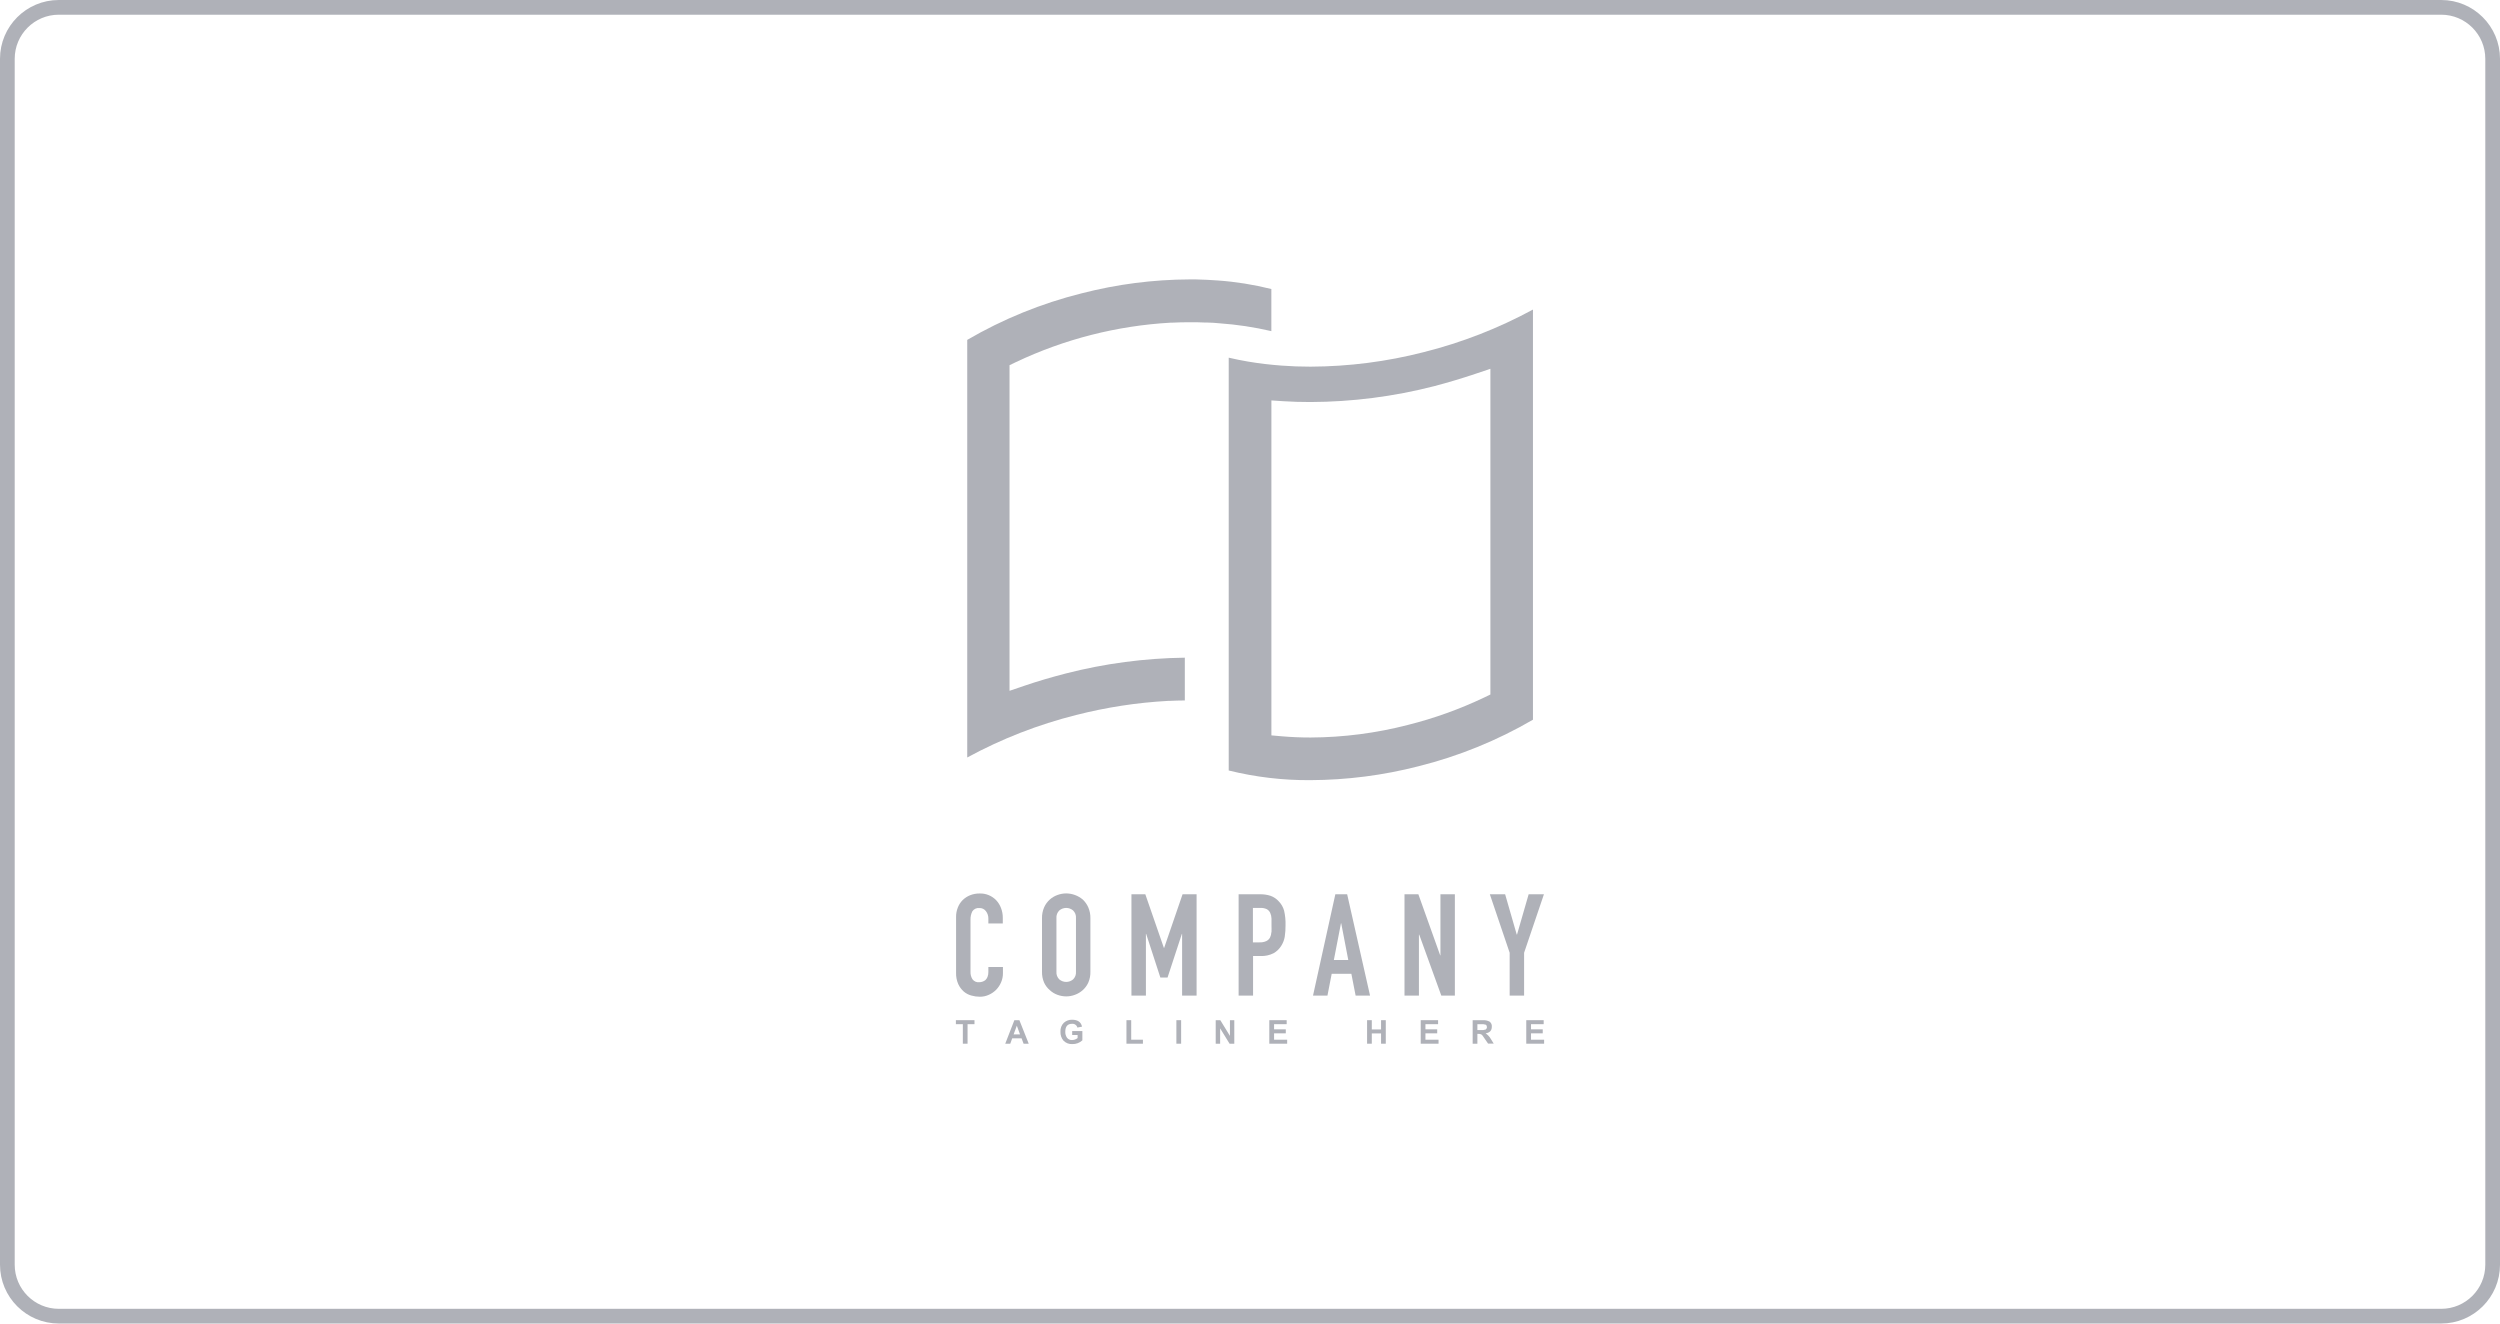
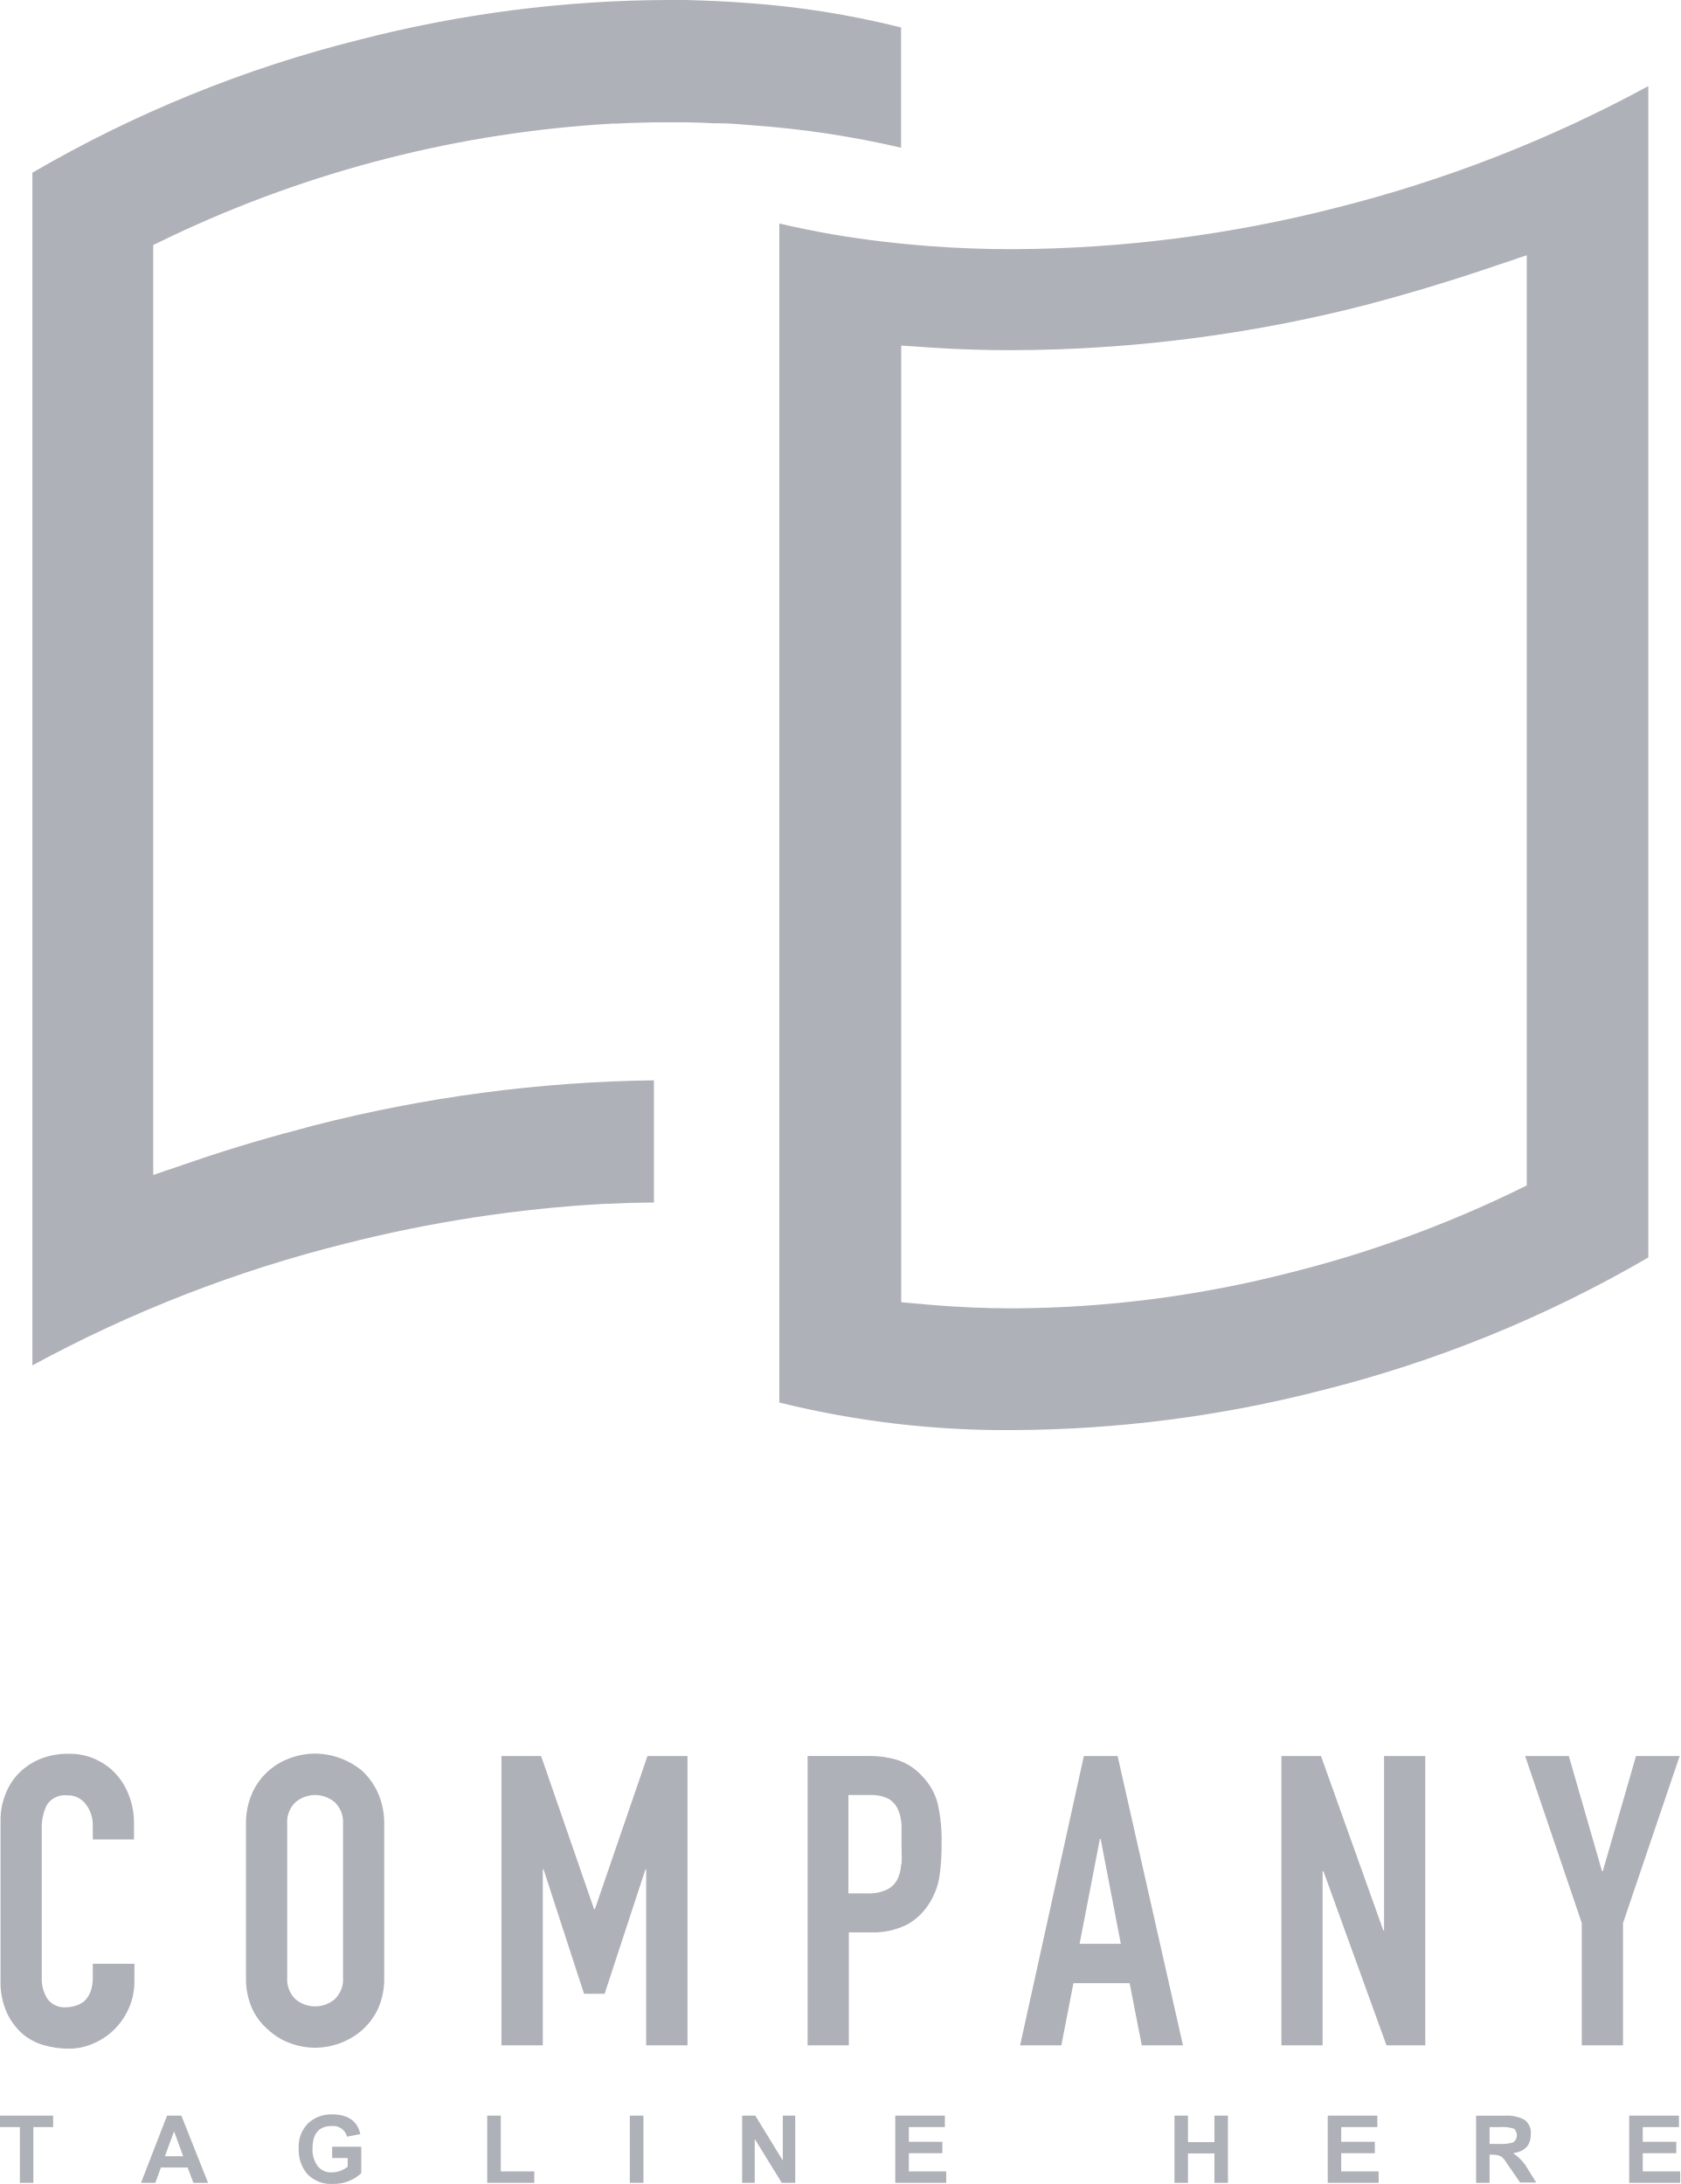
- <svg xmlns="http://www.w3.org/2000/svg" width="170" height="90" viewBox="0 0 170 90" fill="none">
-   <rect x="0.5" y="0.5" width="169" height="89" rx="3.5" stroke="#AFB1B8" />
-   <path d="M81.977 21.934H82.114C82.367 21.934 82.64 21.96 82.91 21.983C84.103 22.067 85.287 22.245 86.452 22.517V19.654C85.253 19.353 84.03 19.158 82.796 19.071C82.329 19.036 81.83 19.013 81.319 19H80.892C78.417 19.009 75.953 19.327 73.555 19.946C70.825 20.627 68.205 21.693 65.772 23.112V51.509C68.114 50.236 70.607 49.264 73.191 48.617C75.231 48.097 77.317 47.776 79.419 47.661H79.503C79.855 47.643 80.206 47.633 80.568 47.631V44.722C77.837 44.757 75.119 45.118 72.473 45.797C71.494 46.051 70.548 46.326 69.66 46.631L68.648 46.975V24.833L69.08 24.625C72.382 23.059 75.952 22.149 79.596 21.942C79.627 21.94 79.657 21.94 79.688 21.942C80.09 21.922 80.495 21.912 80.892 21.912H81.327H81.347C81.557 21.917 81.767 21.922 81.977 21.934Z" fill="#AFB1B8" />
-   <path d="M89.111 24.933C88.446 24.933 87.788 24.91 87.153 24.861C86.394 24.805 85.615 24.714 84.876 24.589C84.426 24.513 83.983 24.422 83.553 24.322V52.394C85.374 52.844 87.243 53.065 89.119 53.05C91.593 53.039 94.057 52.723 96.455 52.106C99.186 51.424 101.807 50.358 104.241 48.94V21.05C101.899 22.322 99.407 23.294 96.824 23.943C94.303 24.591 91.713 24.923 89.111 24.933ZM100.335 25.418L101.347 25.078V47.226L100.915 47.435C99.255 48.224 97.523 48.847 95.741 49.294C93.578 49.853 91.355 50.141 89.121 50.151C88.453 50.151 87.79 50.123 87.148 50.067L86.455 50.006V47.318V27.229L87.262 27.282C87.849 27.32 88.456 27.338 89.116 27.338C91.952 27.328 94.775 26.966 97.522 26.26C98.466 26.011 99.404 25.731 100.335 25.418Z" fill="#AFB1B8" />
-   <path d="M67.737 61.212C67.592 61.062 67.416 60.943 67.222 60.865C67.029 60.786 66.82 60.75 66.612 60.757C66.389 60.754 66.168 60.796 65.961 60.879C65.772 60.955 65.6 61.068 65.455 61.212C65.313 61.357 65.201 61.53 65.129 61.721C65.05 61.921 65.01 62.134 65.013 62.349V66.143C65.004 66.41 65.055 66.676 65.162 66.921C65.252 67.116 65.381 67.289 65.541 67.43C65.693 67.558 65.871 67.65 66.063 67.699C66.247 67.751 66.438 67.778 66.629 67.778C66.841 67.78 67.05 67.735 67.241 67.646C67.431 67.563 67.603 67.444 67.747 67.295C67.888 67.148 68.001 66.975 68.079 66.786C68.16 66.595 68.201 66.389 68.2 66.181V65.757H67.209V66.095C67.212 66.21 67.192 66.325 67.15 66.433C67.118 66.514 67.069 66.587 67.006 66.647C66.945 66.696 66.874 66.733 66.799 66.756C66.732 66.778 66.662 66.79 66.591 66.791C66.503 66.802 66.413 66.788 66.331 66.753C66.25 66.717 66.179 66.66 66.126 66.588C66.032 66.436 65.987 66.258 65.994 66.079V62.542C65.988 62.346 66.03 62.151 66.116 61.975C66.167 61.895 66.24 61.831 66.326 61.791C66.412 61.75 66.507 61.735 66.601 61.746C66.687 61.743 66.772 61.761 66.849 61.798C66.926 61.836 66.993 61.891 67.044 61.96C67.155 62.106 67.213 62.285 67.209 62.469V62.797H68.19V62.41C68.192 62.183 68.151 61.958 68.069 61.746C67.995 61.548 67.883 61.366 67.737 61.212Z" fill="#AFB1B8" />
-   <path d="M73.629 61.169C73.312 60.902 72.913 60.755 72.5 60.752C72.298 60.753 72.098 60.789 71.909 60.859C71.716 60.928 71.538 61.033 71.385 61.169C71.221 61.317 71.089 61.498 71 61.701C70.9 61.932 70.851 62.183 70.856 62.435V66.074C70.849 66.33 70.898 66.585 71 66.82C71.09 67.015 71.221 67.189 71.385 67.328C71.536 67.469 71.714 67.578 71.909 67.648C72.098 67.718 72.298 67.754 72.5 67.755C72.702 67.755 72.903 67.719 73.092 67.648C73.29 67.577 73.472 67.468 73.629 67.328C73.787 67.186 73.914 67.013 74.003 66.82C74.105 66.585 74.154 66.33 74.147 66.074V62.435C74.152 62.183 74.103 61.932 74.003 61.701C73.915 61.5 73.787 61.319 73.629 61.169ZM73.166 66.074C73.174 66.171 73.161 66.269 73.127 66.36C73.092 66.451 73.038 66.534 72.968 66.601C72.837 66.711 72.672 66.771 72.502 66.771C72.331 66.771 72.166 66.711 72.035 66.601C71.965 66.534 71.911 66.451 71.877 66.36C71.843 66.269 71.829 66.171 71.838 66.074V62.435C71.829 62.339 71.843 62.241 71.877 62.15C71.911 62.059 71.965 61.977 72.035 61.909C72.166 61.799 72.331 61.739 72.502 61.739C72.672 61.739 72.837 61.799 72.968 61.909C73.038 61.977 73.092 62.059 73.127 62.15C73.161 62.241 73.174 62.339 73.166 62.435V66.074Z" fill="#AFB1B8" />
-   <path d="M81.368 67.699V60.811H80.414L79.162 64.457H79.144L77.882 60.811H76.938V67.699H77.922V63.509H77.94L78.904 66.471H79.394L80.366 63.509H80.383V67.699H81.368Z" fill="#AFB1B8" />
-   <path d="M86.958 61.294C86.807 61.124 86.615 60.994 86.402 60.917C86.171 60.842 85.93 60.806 85.688 60.81H84.226V67.699H85.208V65.009H85.714C86.02 65.023 86.325 64.958 86.599 64.821C86.822 64.697 87.008 64.515 87.138 64.294C87.251 64.111 87.328 63.907 87.363 63.694C87.402 63.435 87.419 63.173 87.416 62.911C87.426 62.58 87.393 62.249 87.32 61.927C87.254 61.688 87.13 61.471 86.958 61.294ZM86.452 63.394C86.448 63.519 86.417 63.641 86.361 63.753C86.305 63.859 86.216 63.943 86.108 63.994C85.963 64.059 85.804 64.089 85.645 64.081H85.198V61.739H85.703C85.856 61.731 86.008 61.761 86.146 61.825C86.248 61.883 86.328 61.972 86.376 62.079C86.43 62.2 86.459 62.331 86.462 62.463C86.462 62.608 86.462 62.761 86.462 62.921C86.462 63.081 86.472 63.247 86.462 63.394H86.452Z" fill="#AFB1B8" />
-   <path d="M91.607 60.811H90.803L89.285 67.699H90.267L90.555 66.219H91.893L92.182 67.699H93.163L91.607 60.811ZM90.702 65.281L91.185 62.784H91.203L91.683 65.281H90.702Z" fill="#AFB1B8" />
-   <path d="M97.95 64.961H97.932L96.449 60.811H95.506V67.699H96.487V63.557H96.508L98.008 67.699H98.931V60.811H97.95V64.961Z" fill="#AFB1B8" />
-   <path d="M103.948 60.811L103.158 63.549H103.138L102.349 60.811H101.309L102.657 64.788V67.699H103.639V64.788L104.987 60.811H103.948Z" fill="#AFB1B8" />
-   <path d="M65 69.644H65.473V70.972H65.794V69.644H66.265V69.372H65V69.644Z" fill="#AFB1B8" />
-   <path d="M68.977 69.372L68.357 70.972H68.698L68.83 70.608H69.468L69.604 70.972H69.953L69.318 69.372H68.977ZM68.926 70.339L69.144 69.746L69.361 70.339H68.926Z" fill="#AFB1B8" />
-   <path d="M72.908 70.382H73.277V70.588C73.169 70.675 73.036 70.722 72.898 70.723C72.833 70.727 72.769 70.715 72.71 70.688C72.651 70.661 72.599 70.621 72.559 70.57C72.474 70.448 72.432 70.302 72.44 70.153C72.44 69.797 72.594 69.619 72.9 69.619C72.981 69.611 73.062 69.632 73.128 69.679C73.194 69.726 73.242 69.795 73.262 69.874L73.578 69.812C73.51 69.5 73.285 69.342 72.9 69.342C72.695 69.337 72.495 69.41 72.341 69.548C72.261 69.628 72.198 69.724 72.159 69.83C72.119 69.936 72.103 70.05 72.111 70.163C72.102 70.382 72.175 70.597 72.316 70.764C72.394 70.844 72.489 70.907 72.594 70.948C72.699 70.988 72.811 71.005 72.923 70.998C73.173 71.004 73.416 70.913 73.601 70.743V70.113H72.908V70.382Z" fill="#AFB1B8" />
-   <path d="M76.922 69.372H76.599V70.972H77.719V70.7H76.922V69.372Z" fill="#AFB1B8" />
-   <path d="M80.317 69.372H79.994V70.972H80.317V69.372Z" fill="#AFB1B8" />
-   <path d="M83.636 70.441L82.981 69.372H82.668V70.972H82.969V69.927L83.611 70.972H83.932V69.372H83.636V70.441Z" fill="#AFB1B8" />
-   <path d="M86.637 70.267H87.434V69.995H86.637V69.644H87.494V69.372H86.313V70.972H87.527V70.7H86.637V70.267Z" fill="#AFB1B8" />
-   <path d="M93.912 70.003H93.282V69.372H92.961V70.972H93.282V70.273H93.912V70.972H94.233V69.372H93.912V70.003Z" fill="#AFB1B8" />
-   <path d="M96.93 70.267H97.73V69.995H96.93V69.644H97.79V69.372H96.609V70.972H97.821V70.7H96.93V70.267Z" fill="#AFB1B8" />
-   <path d="M101.023 70.268C101.302 70.224 101.443 70.077 101.443 69.823C101.452 69.755 101.441 69.686 101.414 69.623C101.386 69.56 101.342 69.506 101.287 69.467C101.142 69.394 100.98 69.361 100.819 69.373H100.141V70.972H100.462V70.303H100.525C100.594 70.299 100.662 70.311 100.725 70.339C100.772 70.368 100.811 70.408 100.839 70.456L101.188 70.964H101.572L101.378 70.652C101.292 70.497 101.17 70.366 101.023 70.268ZM100.7 70.046H100.462V69.645H100.715C100.825 69.636 100.936 69.649 101.041 69.683C101.065 69.704 101.083 69.729 101.095 69.758C101.107 69.787 101.113 69.818 101.112 69.849C101.11 69.88 101.102 69.911 101.087 69.939C101.072 69.966 101.051 69.99 101.026 70.008C100.92 70.041 100.81 70.054 100.7 70.046Z" fill="#AFB1B8" />
-   <path d="M104.109 70.267H104.906V69.995H104.109V69.644H104.97V69.372H103.786V70.972H105V70.7H104.109V70.267Z" fill="#AFB1B8" />
+ <svg xmlns="http://www.w3.org/2000/svg" width="40" height="52" viewBox="0 0 40 52" fill="none">
+   <path d="M16.977 2.935H17.113C17.366 2.935 17.64 2.96 17.91 2.983C19.103 3.067 20.287 3.246 21.452 3.517V0.654C20.253 0.353 19.03 0.158 17.797 0.071C17.328 0.036 16.83 0.013 16.319 0H15.892C13.417 0.009 10.953 0.327 8.555 0.946C5.825 1.627 3.205 2.693 0.771 4.112V32.509C3.114 31.236 5.607 30.264 8.191 29.617C10.232 29.097 12.317 28.776 14.419 28.661H14.503C14.854 28.643 15.206 28.633 15.568 28.631V25.722C12.837 25.757 10.119 26.118 7.473 26.797C6.494 27.052 5.548 27.326 4.66 27.631L3.648 27.975V5.833L4.08 5.625C7.382 4.06 10.952 3.149 14.596 2.942C14.627 2.94 14.657 2.94 14.688 2.942C15.09 2.922 15.495 2.912 15.892 2.912H16.327H16.347C16.557 2.917 16.767 2.922 16.977 2.935Z" fill="#AFB1B8" />
+   <path d="M24.111 5.933C23.446 5.933 22.788 5.91 22.153 5.861C21.394 5.805 20.615 5.714 19.876 5.589C19.426 5.513 18.983 5.421 18.553 5.322V33.394C20.374 33.844 22.244 34.065 24.119 34.05C26.593 34.039 29.057 33.723 31.455 33.106C34.186 32.424 36.807 31.358 39.241 29.94V2.05C36.899 3.322 34.407 4.294 31.824 4.943C29.303 5.591 26.713 5.923 24.111 5.933ZM35.335 6.418L36.347 6.078V28.226L35.915 28.435C34.255 29.224 32.523 29.847 30.741 30.294C28.578 30.853 26.355 31.141 24.121 31.151C23.453 31.151 22.791 31.123 22.148 31.067L21.455 31.006V28.318V8.229L22.262 8.282C22.849 8.32 23.456 8.338 24.116 8.338C26.952 8.328 29.775 7.966 32.522 7.26C33.466 7.011 34.404 6.731 35.335 6.418Z" fill="#AFB1B8" />
+   <path d="M2.737 42.212C2.592 42.062 2.416 41.943 2.222 41.865C2.029 41.786 1.82 41.75 1.612 41.757C1.389 41.754 1.168 41.796 0.961 41.879C0.772 41.955 0.6 42.068 0.455 42.212C0.313 42.357 0.201 42.53 0.129 42.721C0.05 42.921 0.01 43.134 0.013 43.349V47.143C0.004 47.41 0.055 47.676 0.162 47.921C0.252 48.116 0.381 48.289 0.541 48.43C0.693 48.557 0.871 48.65 1.063 48.699C1.247 48.751 1.438 48.778 1.629 48.778C1.841 48.78 2.05 48.735 2.241 48.646C2.431 48.563 2.603 48.444 2.747 48.295C2.888 48.148 3.001 47.975 3.079 47.786C3.16 47.595 3.201 47.389 3.2 47.181V46.757H2.209V47.095C2.211 47.21 2.192 47.325 2.15 47.433C2.118 47.514 2.069 47.587 2.006 47.647C1.945 47.696 1.874 47.733 1.799 47.756C1.732 47.778 1.662 47.79 1.591 47.791C1.503 47.802 1.413 47.788 1.331 47.753C1.25 47.717 1.179 47.66 1.126 47.588C1.032 47.436 0.987 47.258 0.994 47.08V43.542C0.988 43.346 1.03 43.151 1.116 42.975C1.167 42.895 1.24 42.831 1.326 42.791C1.412 42.75 1.507 42.735 1.601 42.746C1.687 42.743 1.772 42.761 1.849 42.798C1.926 42.836 1.993 42.891 2.044 42.96C2.155 43.106 2.213 43.285 2.209 43.469V43.797H3.19V43.41C3.192 43.183 3.151 42.958 3.069 42.746C2.995 42.548 2.883 42.366 2.737 42.212Z" fill="#AFB1B8" />
+   <path d="M8.629 42.169C8.312 41.902 7.913 41.755 7.5 41.752C7.298 41.753 7.098 41.789 6.908 41.859C6.716 41.928 6.538 42.033 6.385 42.169C6.221 42.317 6.089 42.498 6 42.701C5.9 42.932 5.851 43.183 5.856 43.435V47.074C5.849 47.33 5.898 47.585 6 47.819C6.09 48.015 6.221 48.189 6.385 48.328C6.536 48.469 6.714 48.578 6.908 48.648C7.098 48.718 7.298 48.755 7.5 48.755C7.702 48.755 7.903 48.719 8.092 48.648C8.29 48.577 8.472 48.468 8.629 48.328C8.787 48.186 8.914 48.013 9.003 47.819C9.105 47.585 9.154 47.33 9.147 47.074V43.435C9.152 43.183 9.103 42.932 9.003 42.701C8.915 42.5 8.788 42.319 8.629 42.169ZM8.166 47.074C8.174 47.171 8.161 47.269 8.127 47.36C8.092 47.451 8.038 47.533 7.968 47.601C7.837 47.711 7.672 47.771 7.502 47.771C7.331 47.771 7.166 47.711 7.035 47.601C6.965 47.533 6.911 47.451 6.877 47.36C6.843 47.269 6.829 47.171 6.838 47.074V43.435C6.829 43.339 6.843 43.241 6.877 43.15C6.911 43.059 6.965 42.977 7.035 42.909C7.166 42.799 7.331 42.739 7.502 42.739C7.672 42.739 7.837 42.799 7.968 42.909C8.038 42.977 8.092 43.059 8.127 43.15C8.161 43.241 8.174 43.339 8.166 43.435V47.074Z" fill="#AFB1B8" />
+   <path d="M16.367 48.699V41.811H15.414L14.162 45.457H14.144L12.882 41.811H11.938V48.699H12.922V44.509H12.94L13.904 47.471H14.394L15.366 44.509H15.383V48.699H16.367Z" fill="#AFB1B8" />
+   <path d="M21.958 42.294C21.807 42.124 21.615 41.994 21.402 41.917C21.171 41.842 20.93 41.806 20.688 41.81H19.226V48.699H20.208V46.009H20.714C21.02 46.023 21.325 45.958 21.599 45.821C21.822 45.697 22.008 45.515 22.138 45.294C22.251 45.111 22.328 44.907 22.363 44.694C22.402 44.435 22.419 44.173 22.416 43.911C22.426 43.58 22.393 43.249 22.32 42.927C22.255 42.688 22.13 42.471 21.958 42.294ZM21.452 44.394C21.448 44.519 21.417 44.641 21.361 44.753C21.305 44.859 21.216 44.943 21.108 44.994C20.963 45.059 20.804 45.089 20.645 45.081H20.198V42.739H20.703C20.856 42.731 21.008 42.761 21.146 42.825C21.248 42.883 21.328 42.972 21.376 43.079C21.43 43.2 21.459 43.331 21.462 43.463C21.462 43.608 21.462 43.761 21.462 43.921C21.462 44.081 21.473 44.247 21.462 44.394H21.452Z" fill="#AFB1B8" />
+   <path d="M26.607 41.811H25.803L24.285 48.699H25.267L25.555 47.219H26.893L27.182 48.699H28.163L26.607 41.811ZM25.702 46.281L26.185 43.784H26.203L26.683 46.281H25.702Z" fill="#AFB1B8" />
+   <path d="M32.95 45.961H32.932L31.449 41.811H30.506V48.699H31.487V44.557H31.508L33.008 48.699H33.931V41.811H32.95V45.961Z" fill="#AFB1B8" />
+   <path d="M38.948 41.811L38.158 44.549H38.138L37.349 41.811H36.309L37.657 45.788V48.699H38.639V45.788L39.987 41.811H38.948Z" fill="#AFB1B8" />
+   <path d="M0 50.645H0.473V51.972H0.794V50.645H1.265V50.372H0V50.645Z" fill="#AFB1B8" />
+   <path d="M3.977 50.372L3.357 51.972H3.698L3.83 51.608H4.467L4.604 51.972H4.953L4.318 50.372H3.977ZM3.926 51.339L4.144 50.746L4.361 51.339H3.926Z" fill="#AFB1B8" />
+   <path d="M7.908 51.382H8.277V51.588C8.169 51.675 8.036 51.722 7.898 51.723C7.833 51.727 7.769 51.715 7.71 51.688C7.651 51.661 7.599 51.621 7.559 51.57C7.474 51.449 7.432 51.302 7.44 51.153C7.44 50.797 7.594 50.619 7.9 50.619C7.981 50.611 8.062 50.633 8.128 50.679C8.194 50.726 8.242 50.795 8.262 50.873L8.578 50.812C8.51 50.5 8.285 50.342 7.9 50.342C7.695 50.337 7.495 50.41 7.341 50.548C7.261 50.628 7.198 50.724 7.159 50.83C7.119 50.937 7.103 51.05 7.111 51.163C7.102 51.382 7.175 51.597 7.316 51.764C7.394 51.844 7.489 51.907 7.594 51.947C7.699 51.988 7.811 52.005 7.923 51.998C8.173 52.005 8.417 51.913 8.601 51.743V51.113H7.908V51.382Z" fill="#AFB1B8" />
+   <path d="M11.922 50.372H11.599V51.972H12.719V51.7H11.922V50.372Z" fill="#AFB1B8" />
+   <path d="M15.318 50.372H14.994V51.972H15.318V50.372Z" fill="#AFB1B8" />
+   <path d="M18.636 51.441L17.981 50.372H17.668V51.972H17.968V50.927L18.611 51.972H18.932V50.372H18.636V51.441Z" fill="#AFB1B8" />
+   <path d="M21.637 51.267H22.434V50.995H21.637V50.645H22.494V50.372H21.313V51.972H22.527V51.7H21.637V51.267Z" fill="#AFB1B8" />
+   <path d="M28.912 51.003H28.282V50.372H27.961V51.972H28.282V51.273H28.912V51.972H29.233V50.372H28.912V51.003Z" fill="#AFB1B8" />
+   <path d="M31.93 51.267H32.73V50.995H31.93V50.645H32.79V50.372H31.609V51.972H32.821V51.7H31.93V51.267Z" fill="#AFB1B8" />
+   <path d="M36.023 51.268C36.302 51.224 36.443 51.077 36.443 50.823C36.452 50.755 36.441 50.686 36.414 50.623C36.386 50.56 36.342 50.506 36.287 50.467C36.142 50.394 35.98 50.361 35.819 50.373H35.141V51.972H35.462V51.303H35.525C35.594 51.299 35.662 51.311 35.725 51.339C35.772 51.368 35.811 51.408 35.839 51.456L36.188 51.964H36.572L36.378 51.652C36.292 51.497 36.17 51.366 36.023 51.268ZM35.7 51.046H35.462V50.645H35.715C35.825 50.636 35.936 50.649 36.041 50.683C36.065 50.703 36.083 50.729 36.095 50.758C36.107 50.787 36.113 50.818 36.111 50.849C36.11 50.88 36.102 50.911 36.087 50.939C36.072 50.966 36.051 50.99 36.026 51.008C35.92 51.041 35.81 51.054 35.7 51.046Z" fill="#AFB1B8" />
+   <path d="M39.109 51.267H39.906V50.995H39.109V50.645H39.97V50.372H38.786V51.972H40V51.7H39.109V51.267Z" fill="#AFB1B8" />
</svg>
